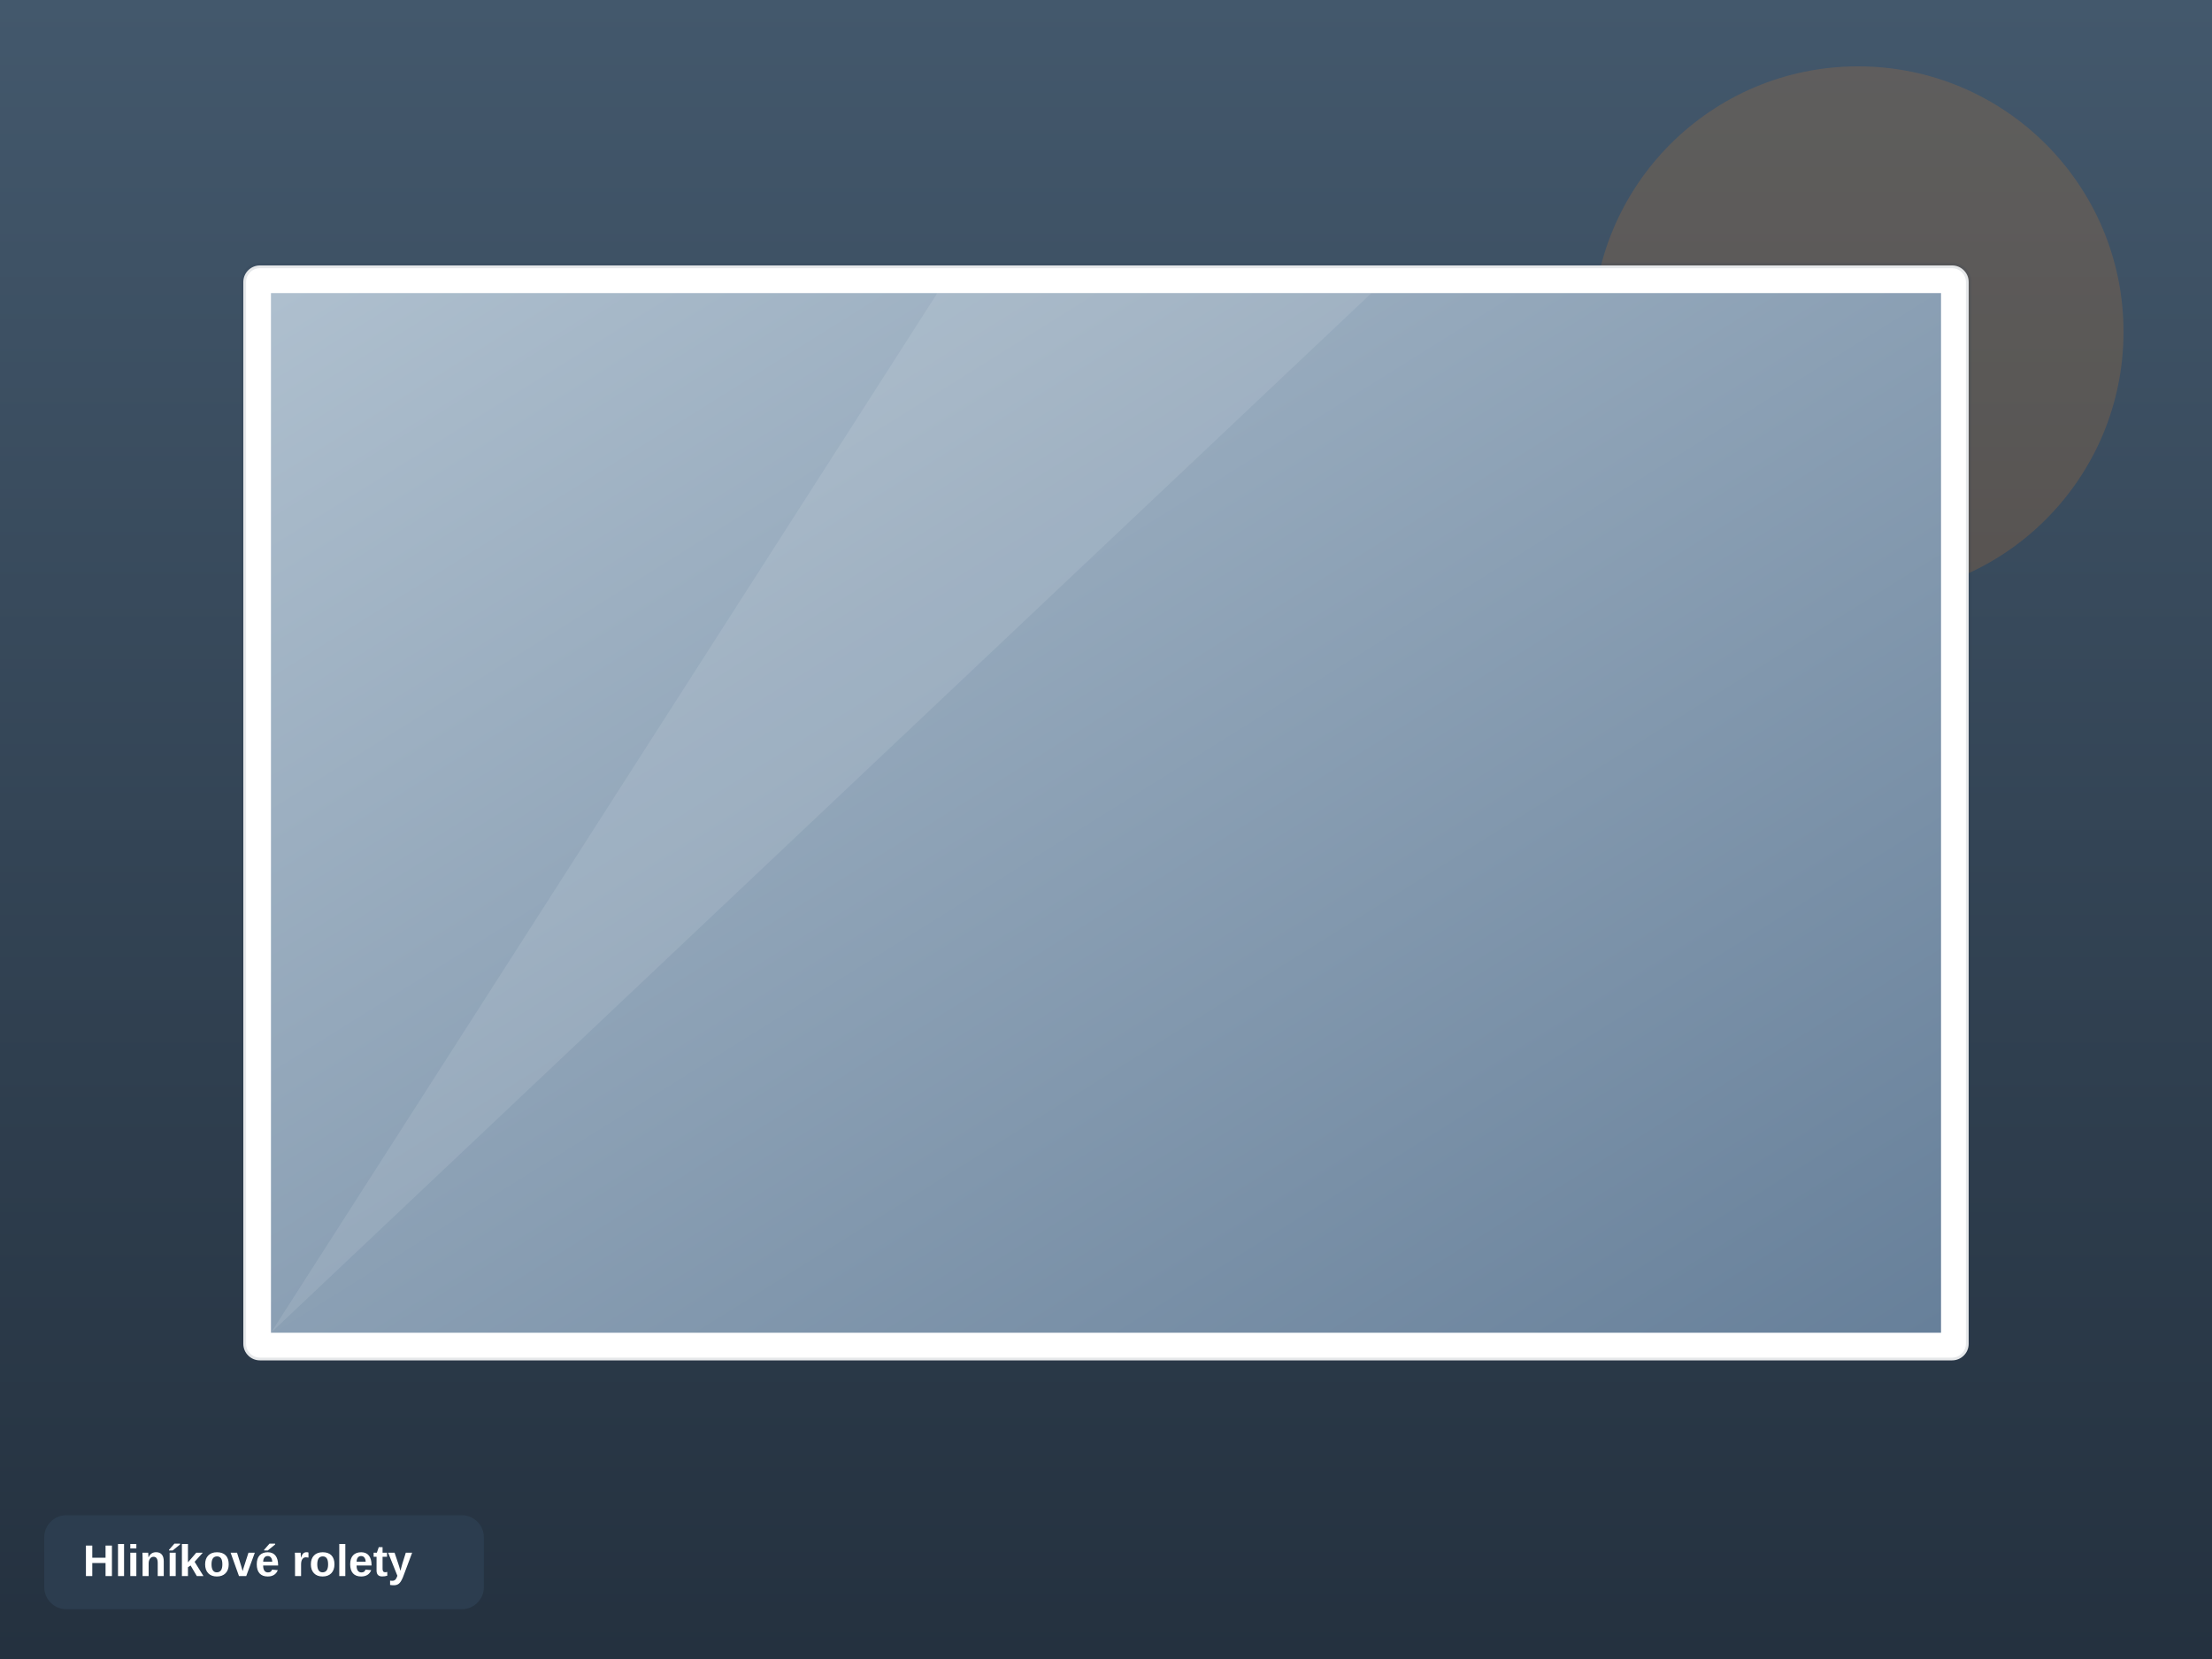
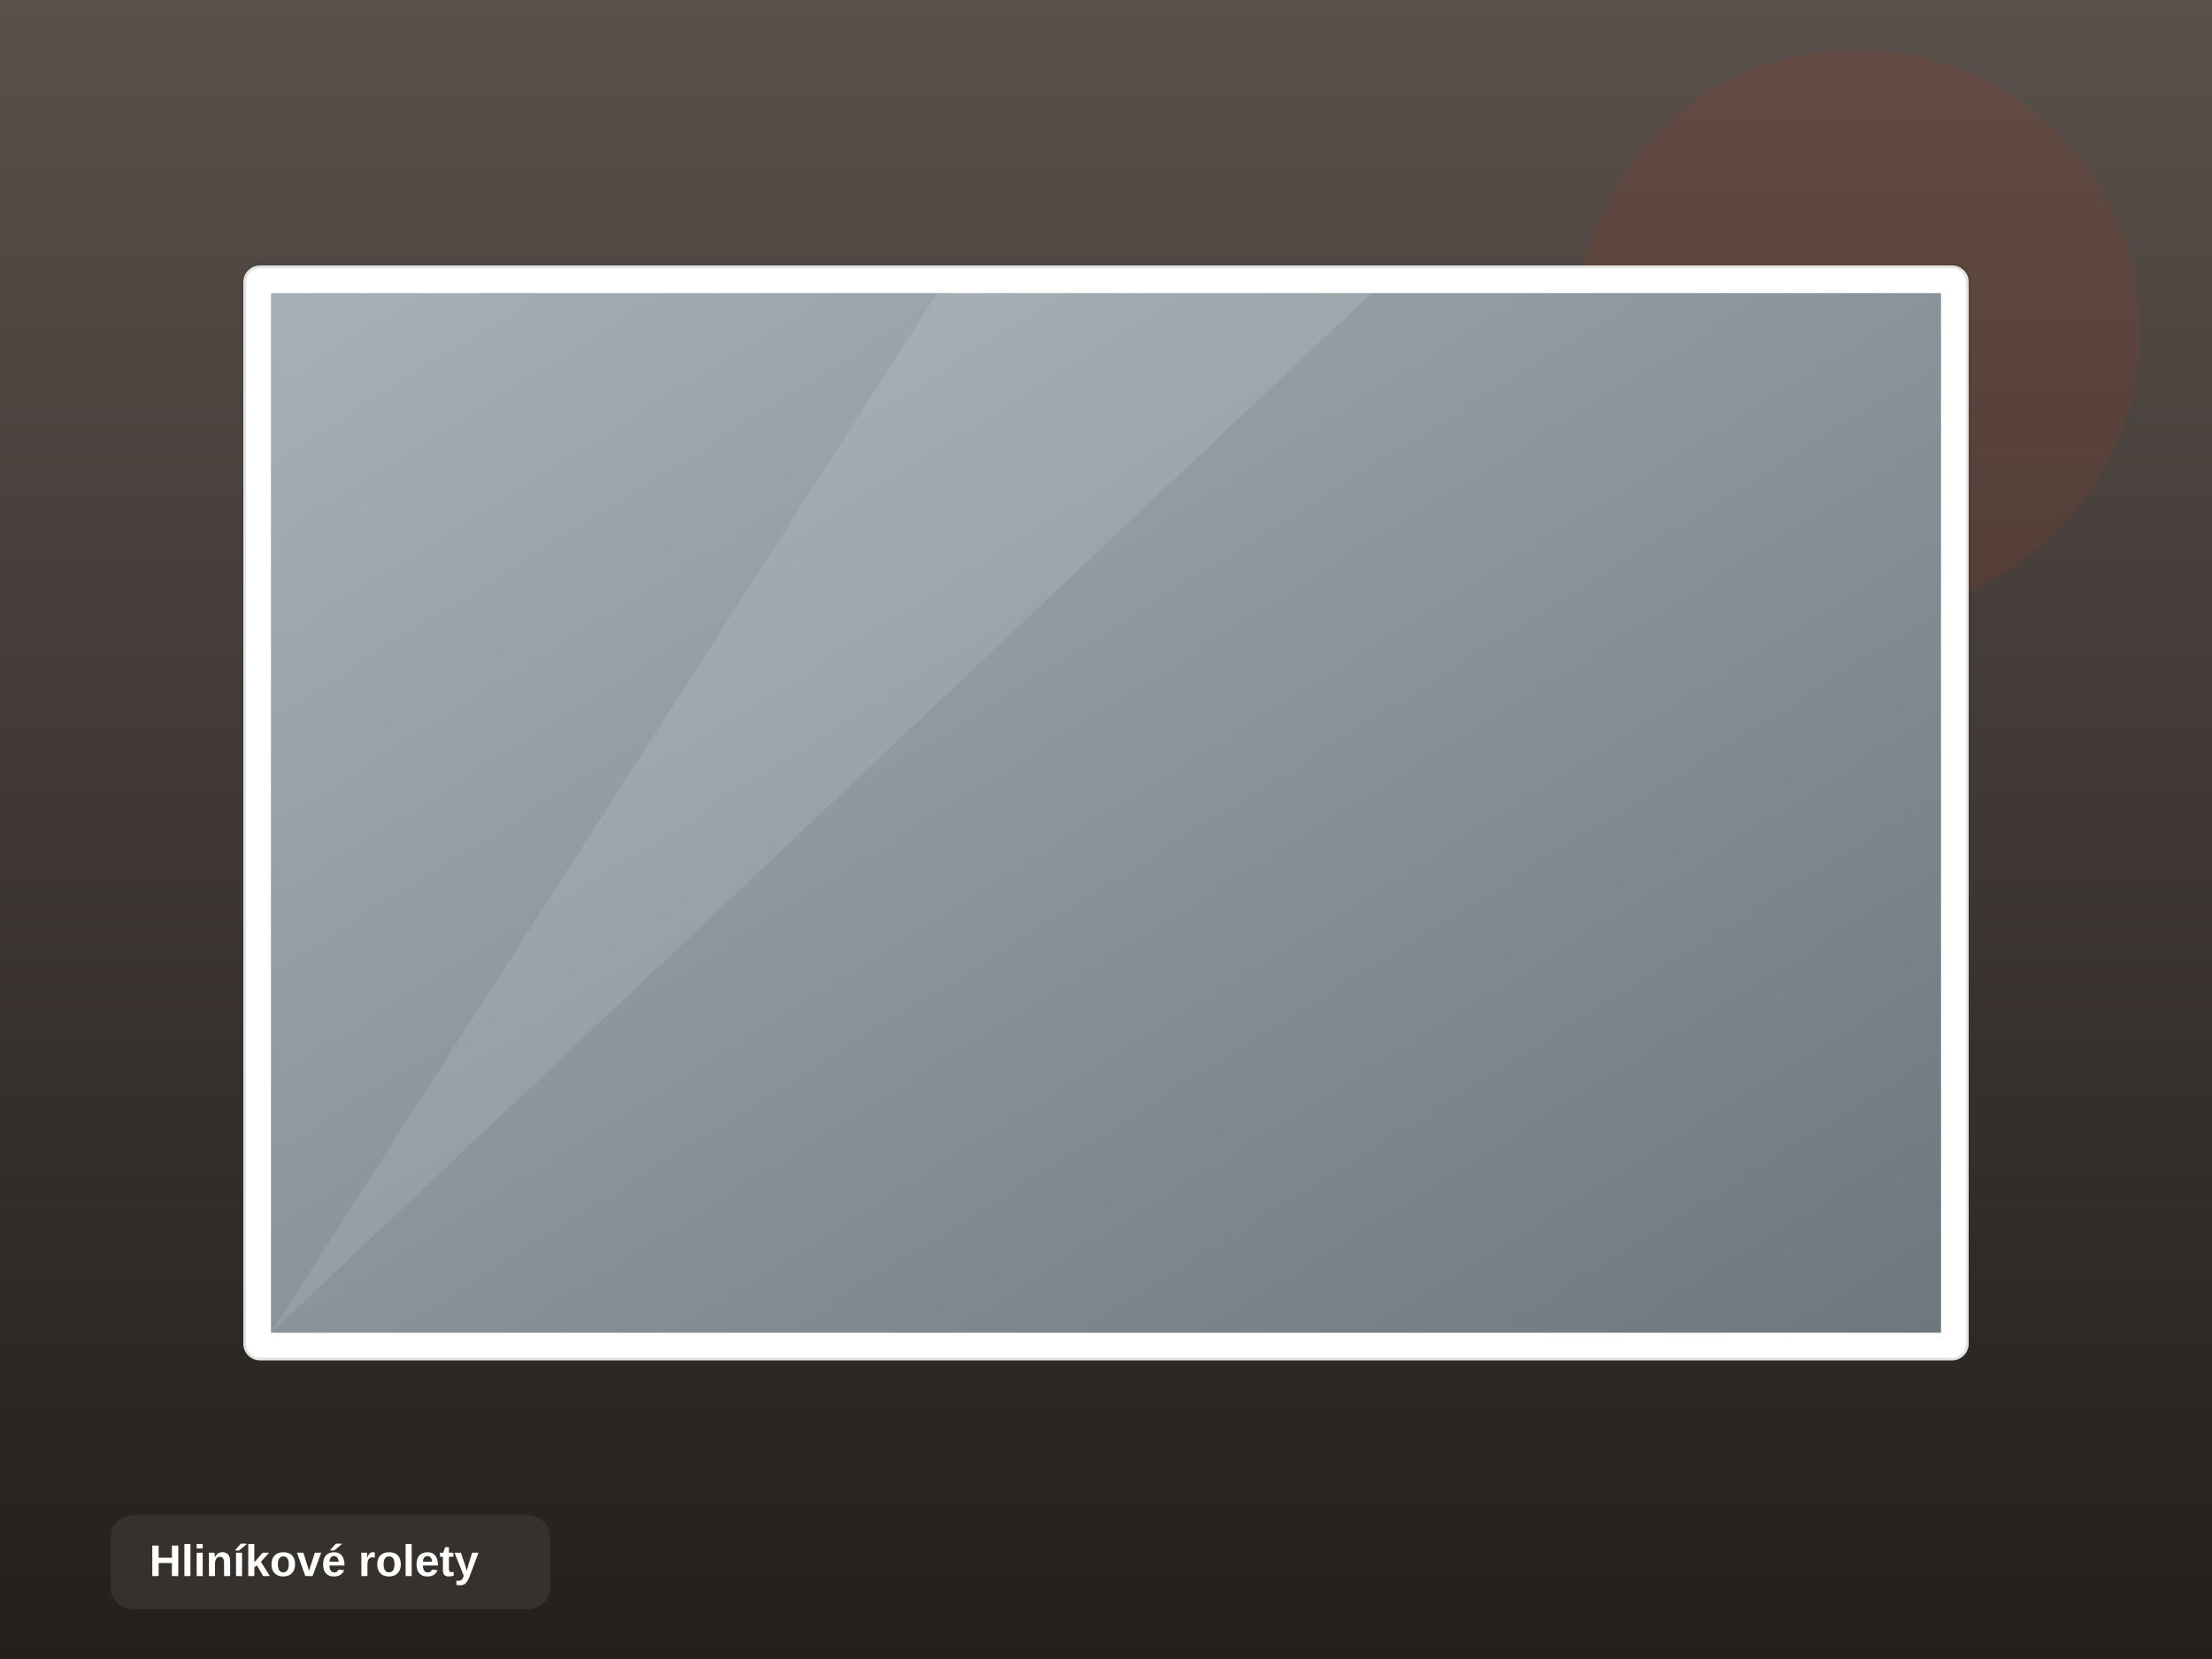
<svg xmlns="http://www.w3.org/2000/svg" viewBox="0 0 800 600" role="img" aria-label="Hliníkové rolety">
  <defs>
-     <linearGradient id="wallproductrolety" x1="0" y1="0" x2="0" y2="1">
-       <stop offset="0" stop-color="#43586c" />
-       <stop offset="1" stop-color="#24313f" />
+     <linearGradient id="wallro" x1="0" y1="0" x2="0" y2="1">
+       <stop offset="0" stop-color="#5a504b" />
+       <stop offset="1" stop-color="#231f1d" />
    </linearGradient>
-     <linearGradient id="glassproductrolety" x1="0" y1="0" x2="1" y2="1">
-       <stop offset="0" stop-color="#aebfce" />
-       <stop offset="1" stop-color="#67809a" />
+     <linearGradient id="glassro" x1="0" y1="0" x2="1" y2="1">
+       <stop offset="0" stop-color="#a7b0b6" />
+       <stop offset="1" stop-color="#6c777e" />
    </linearGradient>
-     <linearGradient id="slatproductrolety" x1="0" y1="0" x2="0" y2="1">
-       <stop offset="0" stop-color="#7f8c99" stop-opacity="0.95" />
-       <stop offset="1" stop-color="#7f8c99" stop-opacity="0.78" />
+     <linearGradient id="slatro" x1="0" y1="0" x2="0" y2="1">
+       <stop offset="0" stop-color="#8c837c" stop-opacity="0.96" />
+       <stop offset="1" stop-color="#8c837c" stop-opacity="0.8" />
    </linearGradient>
  </defs>
-   <rect width="800" height="600" fill="url(#wallproductrolety)" />
-   <circle cx="672" cy="120" r="96" fill="#E67E22" opacity="0.18" />
+   <rect width="800" height="600" fill="url(#wallro)" />
+   <circle cx="672" cy="120" r="102" fill="#8B3A2C" opacity="0.20" />
  <rect x="88" y="96" width="624" height="396" rx="6" fill="#ffffff" />
-   <rect x="98" y="106" width="604" height="376" fill="url(#glassproductrolety)" />
+   <rect x="98" y="106" width="604" height="376" fill="url(#glassro)" />
  <polygon points="98,482 339,106 496,106 98,482" fill="#ffffff" opacity="0.10" />
-   <rect x="88" y="96" width="624" height="396" rx="6" fill="none" stroke="#2C3E50" stroke-opacity="0.12" stroke-width="2" />
-   <g>
-     <rect x="0" y="554" width="800" height="46" fill="#2C3E50" opacity="0.0" />
-     <rect x="16" y="548" rx="8" height="34" width="159" fill="#2C3E50" opacity="0.92" />
-     <text x="30" y="570" font-family="Arial, sans-serif" font-size="16" font-weight="700" fill="#ffffff">Hliníkové rolety</text>
-   </g>
+   <rect x="88" y="96" width="624" height="396" rx="6" fill="none" stroke="#38322F" stroke-opacity="0.14" stroke-width="2" />
+   <rect x="40" y="548" rx="8" height="34" width="159" fill="#38322F" opacity="0.92" />
+   <text x="54" y="570" font-family="Arial,sans-serif" font-size="16" font-weight="700" fill="#fff">Hliníkové rolety</text>
</svg>
